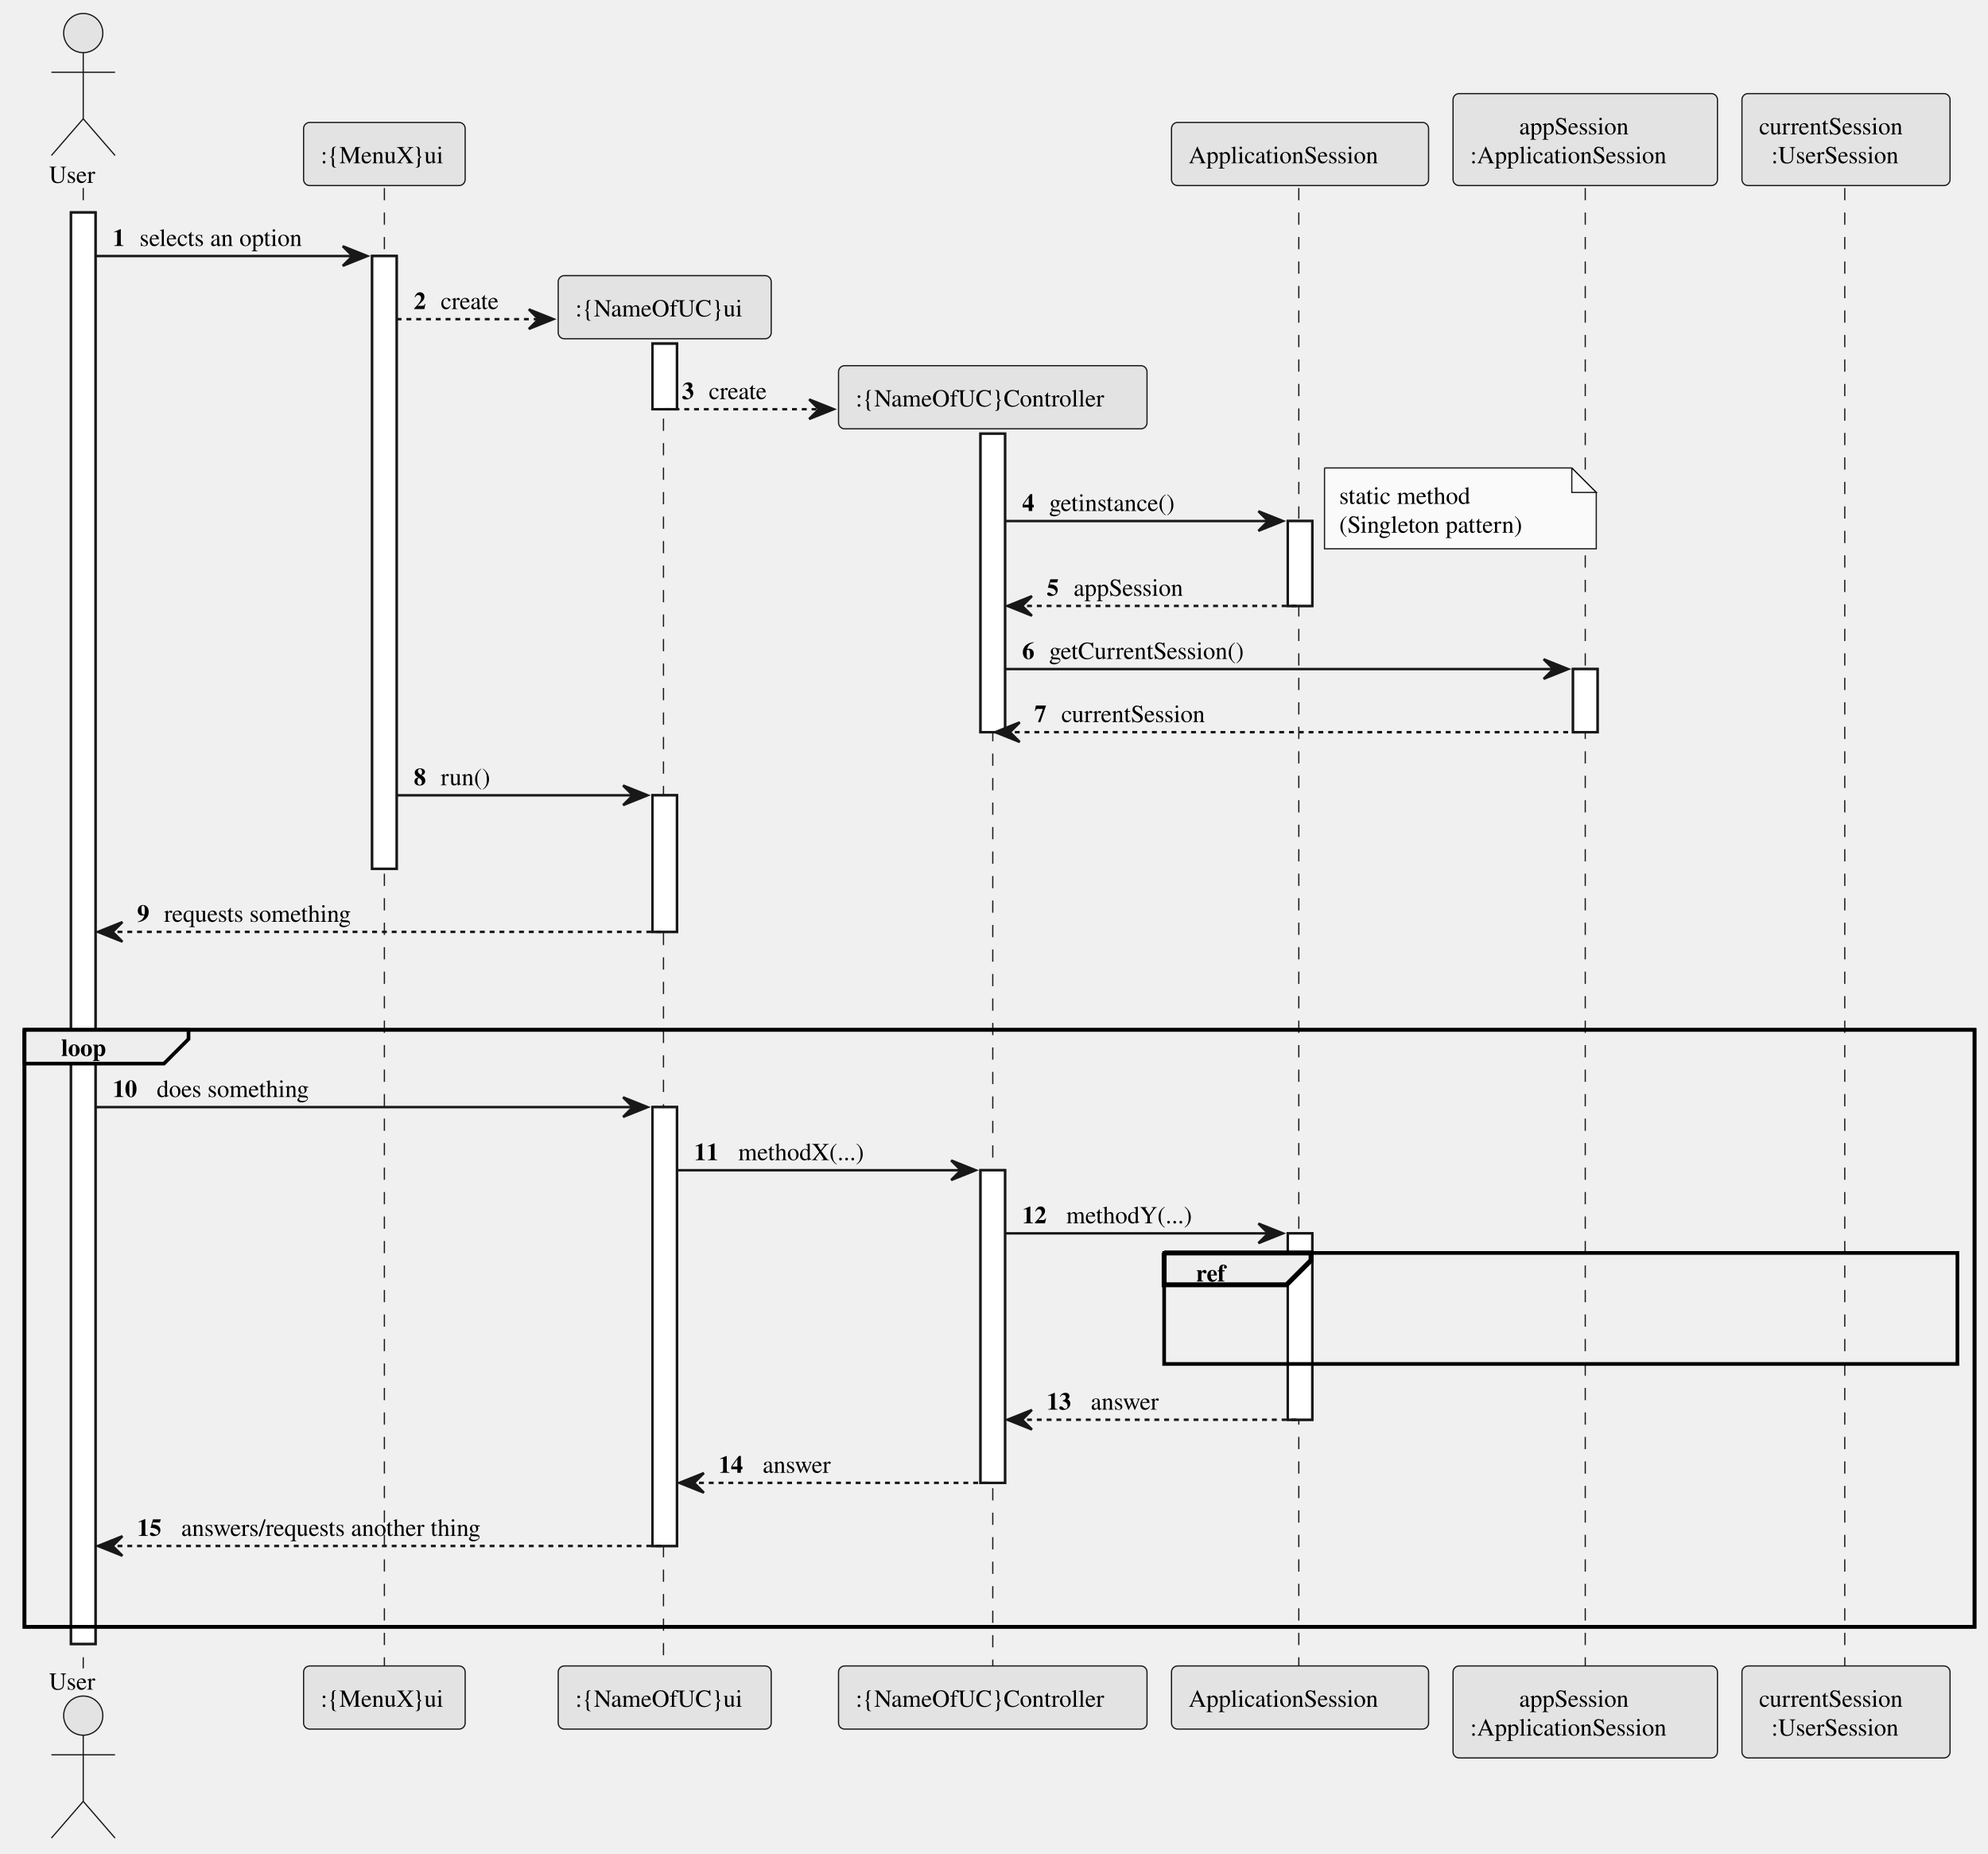
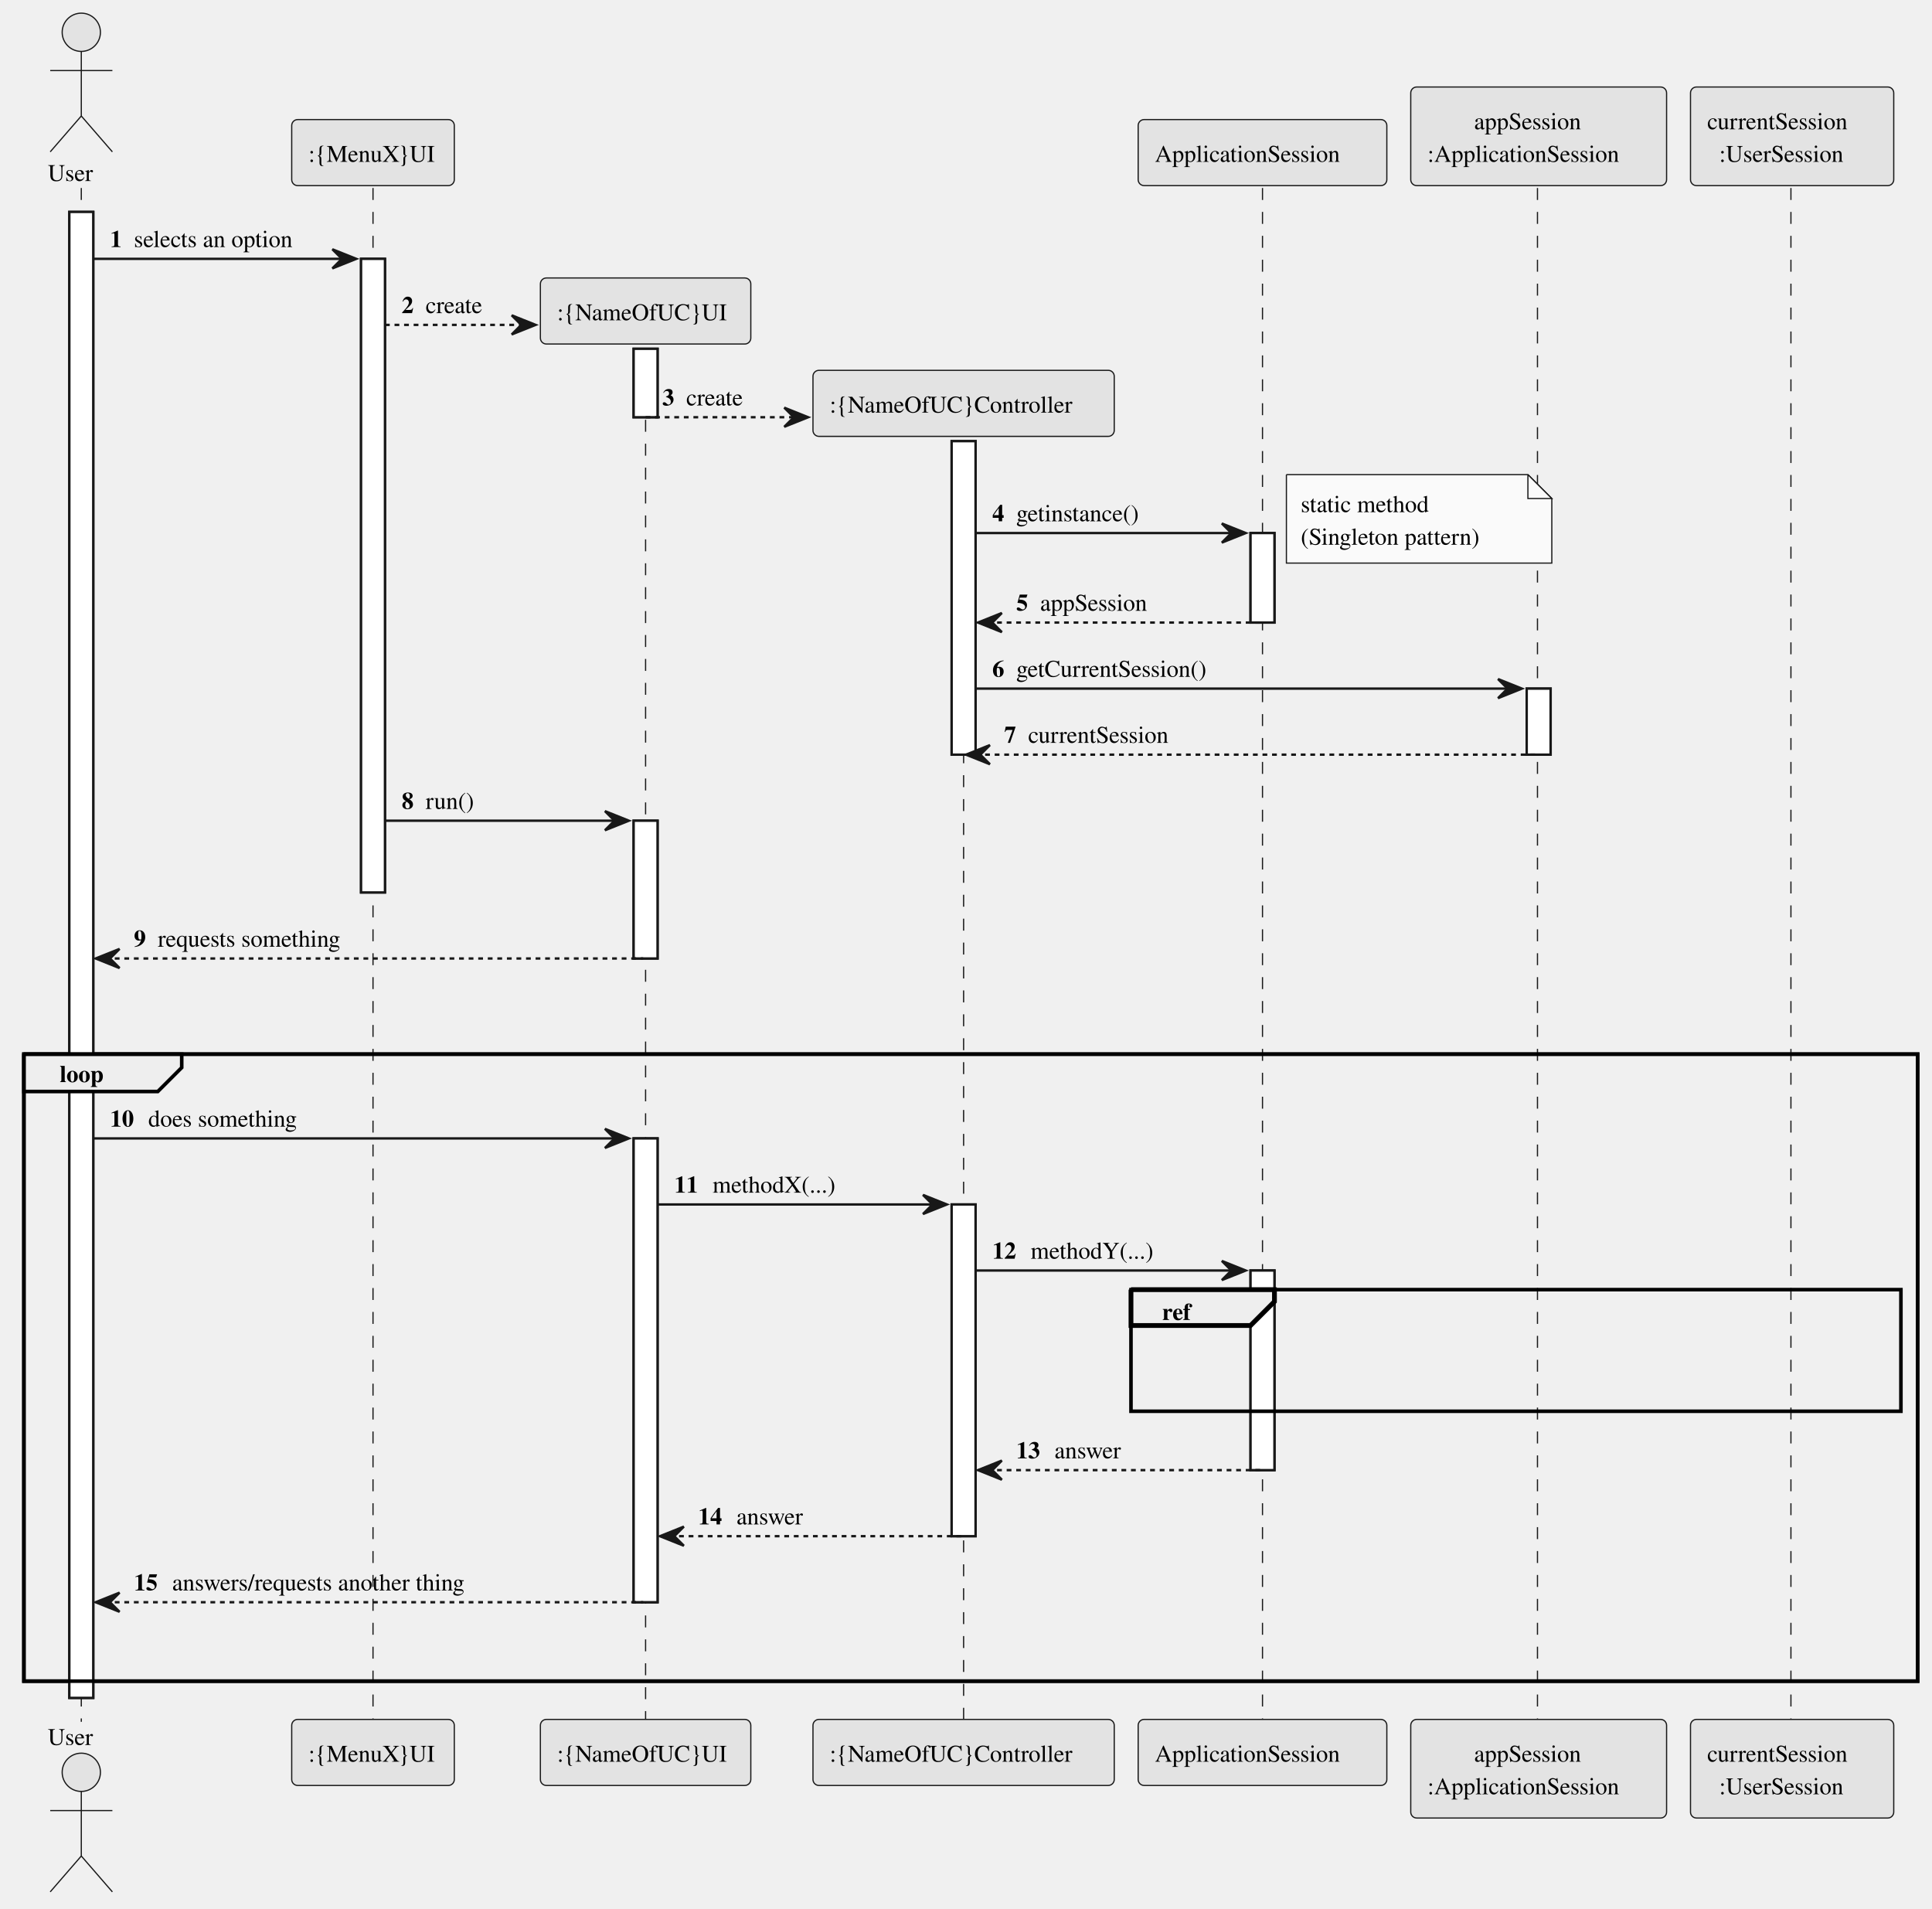
- <svg xmlns="http://www.w3.org/2000/svg" contentStyleType="text/css" height="757px" preserveAspectRatio="none" style="width:812px;height:757px;background:#FFFFFF;" version="1.1" viewBox="0 0 812 757" width="812px" zoomAndPan="magnify">
+ <svg xmlns="http://www.w3.org/2000/svg" contentStyleType="text/css" height="798px" preserveAspectRatio="none" style="width:808px;height:798px;background:#FFFFFF;" version="1.1" viewBox="0 0 808 798" width="808px" zoomAndPan="magnify">
  <defs />
  <g>
-     <rect fill="#FFFFFF" height="584.547" style="stroke:#181818;stroke-width:1.0;" width="10" x="29" y="86.777" />
-     <rect fill="#FFFFFF" height="250.219" style="stroke:#181818;stroke-width:1.0;" width="10" x="152" y="104.555" />
-     <rect fill="#FFFFFF" height="26.777" style="stroke:#181818;stroke-width:1.0;" width="10" x="266.5" y="140.332" />
-     <rect fill="#FFFFFF" height="55.777" style="stroke:#181818;stroke-width:1.0;" width="10" x="266.5" y="324.773" />
-     <rect fill="#FFFFFF" height="179.219" style="stroke:#181818;stroke-width:1.0;" width="10" x="266.5" y="452.106" />
-     <rect fill="#FFFFFF" height="121.887" style="stroke:#181818;stroke-width:1.0;" width="10" x="400.5" y="177.109" />
-     <rect fill="#FFFFFF" height="127.664" style="stroke:#181818;stroke-width:1.0;" width="10" x="400.5" y="477.883" />
-     <rect fill="#FFFFFF" height="34.666" style="stroke:#181818;stroke-width:1.0;" width="10" x="526" y="212.775" />
-     <rect fill="#FFFFFF" height="76.109" style="stroke:#181818;stroke-width:1.0;" width="10" x="526" y="503.66" />
-     <rect fill="#FFFFFF" height="25.777" style="stroke:#181818;stroke-width:1.0;" width="10" x="642.5" y="273.219" />
-     <rect fill="none" height="243.773" style="stroke:#000000;stroke-width:1.5;" width="796.5" x="10" y="420.551" />
-     <line style="stroke:#181818;stroke-width:0.5;stroke-dasharray:5.0,5.0;" x1="34" x2="34" y1="76.777" y2="681.324" />
-     <line style="stroke:#181818;stroke-width:0.5;stroke-dasharray:5.0,5.0;" x1="157" x2="157" y1="76.777" y2="681.324" />
-     <line style="stroke:#181818;stroke-width:0.5;stroke-dasharray:5.0,5.0;" x1="271" x2="271" y1="140.943" y2="681.324" />
-     <line style="stroke:#181818;stroke-width:0.5;stroke-dasharray:5.0,5.0;" x1="405.5" x2="405.5" y1="177.721" y2="681.324" />
-     <line style="stroke:#181818;stroke-width:0.5;stroke-dasharray:5.0,5.0;" x1="530.5" x2="530.5" y1="76.777" y2="681.324" />
-     <line style="stroke:#181818;stroke-width:0.5;stroke-dasharray:5.0,5.0;" x1="647.5" x2="647.5" y1="76.777" y2="681.324" />
-     <line style="stroke:#181818;stroke-width:0.5;stroke-dasharray:5.0,5.0;" x1="753.5" x2="753.5" y1="76.777" y2="681.324" />
-     <text fill="#000000" font-family="Times" font-size="10" lengthAdjust="spacing" textLength="22" x="20" y="74.668">User</text>
+     <rect fill="#FFFFFF" height="621.4" style="stroke:#181818;stroke-width:1.0;" width="10" x="29" y="88.62" />
+     <rect fill="#FFFFFF" height="264.96" style="stroke:#181818;stroke-width:1.0;" width="10" x="151" y="108.24" />
+     <rect fill="#FFFFFF" height="28.62" style="stroke:#181818;stroke-width:1.0;" width="10" x="265" y="145.86" />
+     <rect fill="#FFFFFF" height="57.62" style="stroke:#181818;stroke-width:1.0;" width="10" x="265" y="343.2" />
+     <rect fill="#FFFFFF" height="193.96" style="stroke:#181818;stroke-width:1.0;" width="10" x="265" y="476.06" />
+     <rect fill="#FFFFFF" height="131.1" style="stroke:#181818;stroke-width:1.0;" width="10" x="398" y="184.48" />
+     <rect fill="#FFFFFF" height="138.72" style="stroke:#181818;stroke-width:1.0;" width="10" x="398" y="503.68" />
+     <rect fill="#FFFFFF" height="37.43" style="stroke:#181818;stroke-width:1.0;" width="10" x="523" y="222.91" />
+     <rect fill="#FFFFFF" height="83.48" style="stroke:#181818;stroke-width:1.0;" width="10" x="523" y="531.3" />
+     <rect fill="#FFFFFF" height="27.62" style="stroke:#181818;stroke-width:1.0;" width="10" x="638.5" y="287.96" />
+     <rect fill="none" height="262.2" style="stroke:#000000;stroke-width:1.5;" width="792" x="10" y="440.82" />
+     <line style="stroke:#181818;stroke-width:0.5;stroke-dasharray:5.0,5.0;" x1="34" x2="34" y1="78.62" y2="720.02" />
+     <line style="stroke:#181818;stroke-width:0.5;stroke-dasharray:5.0,5.0;" x1="156" x2="156" y1="78.62" y2="720.02" />
+     <line style="stroke:#181818;stroke-width:0.5;stroke-dasharray:5.0,5.0;" x1="270" x2="270" y1="145.55" y2="720.02" />
+     <line style="stroke:#181818;stroke-width:0.5;stroke-dasharray:5.0,5.0;" x1="403" x2="403" y1="184.17" y2="720.02" />
+     <line style="stroke:#181818;stroke-width:0.5;stroke-dasharray:5.0,5.0;" x1="528" x2="528" y1="78.62" y2="720.02" />
+     <line style="stroke:#181818;stroke-width:0.5;stroke-dasharray:5.0,5.0;" x1="643" x2="643" y1="78.62" y2="720.02" />
+     <line style="stroke:#181818;stroke-width:0.5;stroke-dasharray:5.0,5.0;" x1="749" x2="749" y1="78.62" y2="720.02" />
+     <text fill="#000000" font-family="Times" font-size="10" lengthAdjust="spacing" textLength="22" x="20" y="75.69">User</text>
    <ellipse cx="34" cy="13.5" fill="#E3E3E3" rx="8" ry="8" style="stroke:#181818;stroke-width:0.5;" />
    <path d="M34,21.5 L34,48.5 M21,29.5 L47,29.5 M34,48.5 L21,63.5 M34,48.5 L47,63.5 " fill="none" style="stroke:#181818;stroke-width:0.5;" />
-     <text fill="#000000" font-family="Times" font-size="10" lengthAdjust="spacing" textLength="22" x="20" y="689.992">User</text>
-     <ellipse cx="34" cy="700.602" fill="#E3E3E3" rx="8" ry="8" style="stroke:#181818;stroke-width:0.5;" />
-     <path d="M34,708.602 L34,735.602 M21,716.602 L47,716.602 M34,735.602 L21,750.602 M34,735.602 L47,750.602 " fill="none" style="stroke:#181818;stroke-width:0.5;" />
-     <rect fill="#E3E3E3" height="25.777" rx="2.5" ry="2.5" style="stroke:#181818;stroke-width:0.5;" width="66" x="124" y="50" />
-     <text fill="#000000" font-family="Times" font-size="10" lengthAdjust="spacing" textLength="52" x="131" y="66.668">:{MenuX}ui</text>
-     <rect fill="#E3E3E3" height="25.777" rx="2.5" ry="2.5" style="stroke:#181818;stroke-width:0.5;" width="66" x="124" y="680.324" />
-     <text fill="#000000" font-family="Times" font-size="10" lengthAdjust="spacing" textLength="52" x="131" y="696.992">:{MenuX}ui</text>
-     <rect fill="#E3E3E3" height="25.777" rx="2.5" ry="2.5" style="stroke:#181818;stroke-width:0.5;" width="87" x="228" y="680.324" />
-     <text fill="#000000" font-family="Times" font-size="10" lengthAdjust="spacing" textLength="73" x="235" y="696.992">:{NameOfUC}ui</text>
-     <rect fill="#E3E3E3" height="25.777" rx="2.5" ry="2.5" style="stroke:#181818;stroke-width:0.5;" width="126" x="342.5" y="680.324" />
-     <text fill="#000000" font-family="Times" font-size="10" lengthAdjust="spacing" textLength="112" x="349.5" y="696.992">:{NameOfUC}Controller</text>
-     <rect fill="#E3E3E3" height="25.777" rx="2.5" ry="2.5" style="stroke:#181818;stroke-width:0.5;" width="105" x="478.5" y="50" />
-     <text fill="#000000" font-family="Times" font-size="10" lengthAdjust="spacing" textLength="91" x="485.5" y="66.668">ApplicationSession</text>
-     <rect fill="#E3E3E3" height="25.777" rx="2.5" ry="2.5" style="stroke:#181818;stroke-width:0.5;" width="105" x="478.5" y="680.324" />
-     <text fill="#000000" font-family="Times" font-size="10" lengthAdjust="spacing" textLength="91" x="485.5" y="696.992">ApplicationSession</text>
-     <rect fill="#E3E3E3" height="37.555" rx="2.5" ry="2.5" style="stroke:#181818;stroke-width:0.5;" width="108" x="593.5" y="38.223" />
-     <text fill="#000000" font-family="Times" font-size="10" lengthAdjust="spacing" textLength="54" x="620.5" y="54.891">appSession</text>
-     <text fill="#000000" font-family="Times" font-size="10" lengthAdjust="spacing" textLength="94" x="600.5" y="66.668">:ApplicationSession</text>
-     <rect fill="#E3E3E3" height="37.555" rx="2.5" ry="2.5" style="stroke:#181818;stroke-width:0.5;" width="108" x="593.5" y="680.324" />
-     <text fill="#000000" font-family="Times" font-size="10" lengthAdjust="spacing" textLength="54" x="620.5" y="696.992">appSession</text>
-     <text fill="#000000" font-family="Times" font-size="10" lengthAdjust="spacing" textLength="94" x="600.5" y="708.769">:ApplicationSession</text>
-     <rect fill="#E3E3E3" height="37.555" rx="2.5" ry="2.5" style="stroke:#181818;stroke-width:0.5;" width="85" x="711.5" y="38.223" />
-     <text fill="#000000" font-family="Times" font-size="10" lengthAdjust="spacing" textLength="71" x="718.5" y="54.891">currentSession</text>
-     <text fill="#000000" font-family="Times" font-size="10" lengthAdjust="spacing" textLength="61" x="723.5" y="66.668">:UserSession</text>
-     <rect fill="#E3E3E3" height="37.555" rx="2.5" ry="2.5" style="stroke:#181818;stroke-width:0.5;" width="85" x="711.5" y="680.324" />
-     <text fill="#000000" font-family="Times" font-size="10" lengthAdjust="spacing" textLength="71" x="718.5" y="696.992">currentSession</text>
-     <text fill="#000000" font-family="Times" font-size="10" lengthAdjust="spacing" textLength="61" x="723.5" y="708.769">:UserSession</text>
-     <rect fill="#FFFFFF" height="584.547" style="stroke:#181818;stroke-width:1.0;" width="10" x="29" y="86.777" />
-     <rect fill="#FFFFFF" height="250.219" style="stroke:#181818;stroke-width:1.0;" width="10" x="152" y="104.555" />
-     <rect fill="#FFFFFF" height="26.777" style="stroke:#181818;stroke-width:1.0;" width="10" x="266.5" y="140.332" />
-     <rect fill="#FFFFFF" height="55.777" style="stroke:#181818;stroke-width:1.0;" width="10" x="266.5" y="324.773" />
-     <rect fill="#FFFFFF" height="179.219" style="stroke:#181818;stroke-width:1.0;" width="10" x="266.5" y="452.106" />
-     <rect fill="#FFFFFF" height="121.887" style="stroke:#181818;stroke-width:1.0;" width="10" x="400.5" y="177.109" />
-     <rect fill="#FFFFFF" height="127.664" style="stroke:#181818;stroke-width:1.0;" width="10" x="400.5" y="477.883" />
-     <rect fill="#FFFFFF" height="34.666" style="stroke:#181818;stroke-width:1.0;" width="10" x="526" y="212.775" />
-     <rect fill="#FFFFFF" height="76.109" style="stroke:#181818;stroke-width:1.0;" width="10" x="526" y="503.66" />
-     <rect fill="#FFFFFF" height="25.777" style="stroke:#181818;stroke-width:1.0;" width="10" x="642.5" y="273.219" />
-     <polygon fill="#181818" points="140,100.555,150,104.555,140,108.555,144,104.555" style="stroke:#181818;stroke-width:1.0;" />
-     <line style="stroke:#181818;stroke-width:1.0;" x1="39" x2="146" y1="104.555" y2="104.555" />
-     <text fill="#000000" font-family="Times" font-size="10" font-weight="bold" lengthAdjust="spacing" textLength="7" x="46" y="100.445">1</text>
-     <text fill="#000000" font-family="Times" font-size="10" lengthAdjust="spacing" textLength="83" x="57" y="100.445">selects an option</text>
-     <polygon fill="#181818" points="216,126.332,226,130.332,216,134.332,220,130.332" style="stroke:#181818;stroke-width:1.0;" />
-     <line style="stroke:#181818;stroke-width:1.0;stroke-dasharray:2.0,2.0;" x1="162" x2="222" y1="130.332" y2="130.332" />
-     <text fill="#000000" font-family="Times" font-size="10" font-weight="bold" lengthAdjust="spacing" textLength="7" x="169" y="126.223">2</text>
-     <text fill="#000000" font-family="Times" font-size="10" lengthAdjust="spacing" textLength="31" x="180" y="126.223">create</text>
-     <rect fill="#E3E3E3" height="25.777" rx="2.5" ry="2.5" style="stroke:#181818;stroke-width:0.5;" width="87" x="228" y="112.555" />
-     <text fill="#000000" font-family="Times" font-size="10" lengthAdjust="spacing" textLength="73" x="235" y="129.223">:{NameOfUC}ui</text>
-     <polygon fill="#181818" points="330.5,163.109,340.5,167.109,330.5,171.109,334.5,167.109" style="stroke:#181818;stroke-width:1.0;" />
-     <line style="stroke:#181818;stroke-width:1.0;stroke-dasharray:2.0,2.0;" x1="271.5" x2="336.5" y1="167.109" y2="167.109" />
-     <text fill="#000000" font-family="Times" font-size="10" font-weight="bold" lengthAdjust="spacing" textLength="7" x="278.5" y="163">3</text>
-     <text fill="#000000" font-family="Times" font-size="10" lengthAdjust="spacing" textLength="31" x="289.5" y="163">create</text>
-     <rect fill="#E3E3E3" height="25.777" rx="2.5" ry="2.5" style="stroke:#181818;stroke-width:0.5;" width="126" x="342.5" y="149.332" />
-     <text fill="#000000" font-family="Times" font-size="10" lengthAdjust="spacing" textLength="112" x="349.5" y="166">:{NameOfUC}Controller</text>
-     <polygon fill="#181818" points="514,208.775,524,212.775,514,216.775,518,212.775" style="stroke:#181818;stroke-width:1.0;" />
-     <line style="stroke:#181818;stroke-width:1.0;" x1="410.5" x2="520" y1="212.775" y2="212.775" />
-     <text fill="#000000" font-family="Times" font-size="10" font-weight="bold" lengthAdjust="spacing" textLength="7" x="417.5" y="208.666">4</text>
-     <text fill="#000000" font-family="Times" font-size="10" lengthAdjust="spacing" textLength="63" x="428.5" y="208.666">getinstance()</text>
-     <path d="M541,191.109 L541,224.109 L652,224.109 L652,201.109 L642,191.109 L541,191.109 " fill="#FAFAFA" style="stroke:#181818;stroke-width:0.5;" />
-     <path d="M642,191.109 L642,201.109 L652,201.109 L642,191.109 " fill="#FAFAFA" style="stroke:#181818;stroke-width:0.5;" />
-     <text fill="#000000" font-family="Times" font-size="10" lengthAdjust="spacing" textLength="67" x="547" y="205.777">static method</text>
-     <text fill="#000000" font-family="Times" font-size="10" lengthAdjust="spacing" textLength="90" x="547" y="217.555">(Singleton pattern)</text>
-     <polygon fill="#181818" points="421.5,243.441,411.5,247.441,421.5,251.441,417.5,247.441" style="stroke:#181818;stroke-width:1.0;" />
-     <line style="stroke:#181818;stroke-width:1.0;stroke-dasharray:2.0,2.0;" x1="415.5" x2="530" y1="247.441" y2="247.441" />
-     <text fill="#000000" font-family="Times" font-size="10" font-weight="bold" lengthAdjust="spacing" textLength="7" x="427.5" y="243.332">5</text>
-     <text fill="#000000" font-family="Times" font-size="10" lengthAdjust="spacing" textLength="54" x="438.5" y="243.332">appSession</text>
-     <polygon fill="#181818" points="630.5,269.219,640.5,273.219,630.5,277.219,634.5,273.219" style="stroke:#181818;stroke-width:1.0;" />
-     <line style="stroke:#181818;stroke-width:1.0;" x1="410.5" x2="636.5" y1="273.219" y2="273.219" />
-     <text fill="#000000" font-family="Times" font-size="10" font-weight="bold" lengthAdjust="spacing" textLength="7" x="417.5" y="269.109">6</text>
-     <text fill="#000000" font-family="Times" font-size="10" lengthAdjust="spacing" textLength="95" x="428.5" y="269.109">getCurrentSession()</text>
-     <polygon fill="#181818" points="416.5,294.996,406.5,298.996,416.5,302.996,412.5,298.996" style="stroke:#181818;stroke-width:1.0;" />
-     <line style="stroke:#181818;stroke-width:1.0;stroke-dasharray:2.0,2.0;" x1="410.5" x2="646.5" y1="298.996" y2="298.996" />
-     <text fill="#000000" font-family="Times" font-size="10" font-weight="bold" lengthAdjust="spacing" textLength="7" x="422.5" y="294.887">7</text>
-     <text fill="#000000" font-family="Times" font-size="10" lengthAdjust="spacing" textLength="71" x="433.5" y="294.887">currentSession</text>
-     <polygon fill="#181818" points="254.5,320.773,264.5,324.773,254.5,328.773,258.5,324.773" style="stroke:#181818;stroke-width:1.0;" />
-     <line style="stroke:#181818;stroke-width:1.0;" x1="162" x2="260.5" y1="324.773" y2="324.773" />
-     <text fill="#000000" font-family="Times" font-size="10" font-weight="bold" lengthAdjust="spacing" textLength="7" x="169" y="320.664">8</text>
-     <text fill="#000000" font-family="Times" font-size="10" lengthAdjust="spacing" textLength="22" x="180" y="320.664">run()</text>
-     <polygon fill="#181818" points="50,376.551,40,380.551,50,384.551,46,380.551" style="stroke:#181818;stroke-width:1.0;" />
-     <line style="stroke:#181818;stroke-width:1.0;stroke-dasharray:2.0,2.0;" x1="44" x2="270.5" y1="380.551" y2="380.551" />
-     <text fill="#000000" font-family="Times" font-size="10" font-weight="bold" lengthAdjust="spacing" textLength="7" x="56" y="376.441">9</text>
-     <text fill="#000000" font-family="Times" font-size="10" lengthAdjust="spacing" textLength="96" x="67" y="376.441">requests something</text>
-     <path d="M10,420.551 L77,420.551 L77,424.328 L67,434.328 L10,434.328 L10,420.551 " fill="#EEEEEE" style="stroke:#000000;stroke-width:1.5;" />
-     <rect fill="none" height="243.773" style="stroke:#000000;stroke-width:1.5;" width="796.5" x="10" y="420.551" />
-     <text fill="#000000" font-family="Times" font-size="10" font-weight="bold" lengthAdjust="spacing" textLength="22" x="25" y="431.219">loop</text>
-     <polygon fill="#181818" points="254.5,448.106,264.5,452.106,254.5,456.106,258.5,452.106" style="stroke:#181818;stroke-width:1.0;" />
-     <line style="stroke:#181818;stroke-width:1.0;" x1="39" x2="260.5" y1="452.106" y2="452.106" />
-     <text fill="#000000" font-family="Times" font-size="10" font-weight="bold" lengthAdjust="spacing" textLength="14" x="46" y="447.996">10</text>
-     <text fill="#000000" font-family="Times" font-size="10" lengthAdjust="spacing" textLength="77" x="64" y="447.996">does something</text>
-     <polygon fill="#181818" points="388.5,473.883,398.5,477.883,388.5,481.883,392.5,477.883" style="stroke:#181818;stroke-width:1.0;" />
-     <line style="stroke:#181818;stroke-width:1.0;" x1="276.5" x2="394.5" y1="477.883" y2="477.883" />
-     <text fill="#000000" font-family="Times" font-size="10" font-weight="bold" lengthAdjust="spacing" textLength="14" x="283.5" y="473.773">11</text>
-     <text fill="#000000" font-family="Times" font-size="10" lengthAdjust="spacing" textLength="58" x="301.5" y="473.773">methodX(...)</text>
-     <polygon fill="#181818" points="514,499.66,524,503.66,514,507.66,518,503.66" style="stroke:#181818;stroke-width:1.0;" />
-     <line style="stroke:#181818;stroke-width:1.0;" x1="410.5" x2="520" y1="503.66" y2="503.66" />
-     <text fill="#000000" font-family="Times" font-size="10" font-weight="bold" lengthAdjust="spacing" textLength="14" x="417.5" y="499.551">12</text>
-     <text fill="#000000" font-family="Times" font-size="10" lengthAdjust="spacing" textLength="58" x="435.5" y="499.551">methodY(...)</text>
-     <rect fill="none" height="45.332" style="stroke:#000000;stroke-width:1.5;" width="324" x="475.5" y="511.66" />
-     <path d="M475.5,511.66 L535.5,511.66 L535.5,514.66 L525.5,524.66 L475.5,524.66 L475.5,511.66 " fill="#EEEEEE" style="stroke:#000000;stroke-width:2.0;" />
-     <text fill="#000000" font-family="Times" font-size="10" font-weight="bold" lengthAdjust="spacing" textLength="15" x="488.5" y="523.328">ref</text>
-     <text fill="#000000" font-family="Times" font-size="10" lengthAdjust="spacing" textLength="3" x="636" y="538.328"> </text>
-     <text fill="#000000" font-family="Times" font-size="10" lengthAdjust="spacing" textLength="3" x="636" y="550.106"> </text>
-     <polygon fill="#181818" points="421.5,575.769,411.5,579.769,421.5,583.769,417.5,579.769" style="stroke:#181818;stroke-width:1.0;" />
-     <line style="stroke:#181818;stroke-width:1.0;stroke-dasharray:2.0,2.0;" x1="415.5" x2="530" y1="579.769" y2="579.769" />
-     <text fill="#000000" font-family="Times" font-size="10" font-weight="bold" lengthAdjust="spacing" textLength="14" x="427.5" y="575.66">13</text>
-     <text fill="#000000" font-family="Times" font-size="10" lengthAdjust="spacing" textLength="35" x="445.5" y="575.66">answer</text>
-     <polygon fill="#181818" points="287.5,601.547,277.5,605.547,287.5,609.547,283.5,605.547" style="stroke:#181818;stroke-width:1.0;" />
-     <line style="stroke:#181818;stroke-width:1.0;stroke-dasharray:2.0,2.0;" x1="281.5" x2="404.5" y1="605.547" y2="605.547" />
-     <text fill="#000000" font-family="Times" font-size="10" font-weight="bold" lengthAdjust="spacing" textLength="14" x="293.5" y="601.438">14</text>
-     <text fill="#000000" font-family="Times" font-size="10" lengthAdjust="spacing" textLength="35" x="311.5" y="601.438">answer</text>
-     <polygon fill="#181818" points="50,627.324,40,631.324,50,635.324,46,631.324" style="stroke:#181818;stroke-width:1.0;" />
-     <line style="stroke:#181818;stroke-width:1.0;stroke-dasharray:2.0,2.0;" x1="44" x2="270.5" y1="631.324" y2="631.324" />
-     <text fill="#000000" font-family="Times" font-size="10" font-weight="bold" lengthAdjust="spacing" textLength="14" x="56" y="627.215">15</text>
-     <text fill="#000000" font-family="Times" font-size="10" lengthAdjust="spacing" textLength="156" x="74" y="627.215">answers/requests another thing</text>
+     <text fill="#000000" font-family="Times" font-size="10" lengthAdjust="spacing" textLength="22" x="20" y="729.71">User</text>
+     <ellipse cx="34" cy="741.14" fill="#E3E3E3" rx="8" ry="8" style="stroke:#181818;stroke-width:0.5;" />
+     <path d="M34,749.14 L34,776.14 M21,757.14 L47,757.14 M34,776.14 L21,791.14 M34,776.14 L47,791.14 " fill="none" style="stroke:#181818;stroke-width:0.5;" />
+     <rect fill="#E3E3E3" height="27.62" rx="2.5" ry="2.5" style="stroke:#181818;stroke-width:0.5;" width="68" x="122" y="50" />
+     <text fill="#000000" font-family="Times" font-size="10" lengthAdjust="spacing" textLength="54" x="129" y="67.69">:{MenuX}UI</text>
+     <rect fill="#E3E3E3" height="27.62" rx="2.5" ry="2.5" style="stroke:#181818;stroke-width:0.5;" width="68" x="122" y="719.02" />
+     <text fill="#000000" font-family="Times" font-size="10" lengthAdjust="spacing" textLength="54" x="129" y="736.71">:{MenuX}UI</text>
+     <rect fill="#E3E3E3" height="27.62" rx="2.5" ry="2.5" style="stroke:#181818;stroke-width:0.5;" width="88" x="226" y="719.02" />
+     <text fill="#000000" font-family="Times" font-size="10" lengthAdjust="spacing" textLength="74" x="233" y="736.71">:{NameOfUC}UI</text>
+     <rect fill="#E3E3E3" height="27.62" rx="2.5" ry="2.5" style="stroke:#181818;stroke-width:0.5;" width="126" x="340" y="719.02" />
+     <text fill="#000000" font-family="Times" font-size="10" lengthAdjust="spacing" textLength="112" x="347" y="736.71">:{NameOfUC}Controller</text>
+     <rect fill="#E3E3E3" height="27.62" rx="2.5" ry="2.5" style="stroke:#181818;stroke-width:0.5;" width="104" x="476" y="50" />
+     <text fill="#000000" font-family="Times" font-size="10" lengthAdjust="spacing" textLength="90" x="483" y="67.69">ApplicationSession</text>
+     <rect fill="#E3E3E3" height="27.62" rx="2.5" ry="2.5" style="stroke:#181818;stroke-width:0.5;" width="104" x="476" y="719.02" />
+     <text fill="#000000" font-family="Times" font-size="10" lengthAdjust="spacing" textLength="90" x="483" y="736.71">ApplicationSession</text>
+     <rect fill="#E3E3E3" height="41.24" rx="2.5" ry="2.5" style="stroke:#181818;stroke-width:0.5;" width="107" x="590" y="36.38" />
+     <text fill="#000000" font-family="Times" font-size="10" lengthAdjust="spacing" textLength="54" x="616.5" y="54.07">appSession</text>
+     <text fill="#000000" font-family="Times" font-size="10" lengthAdjust="spacing" textLength="93" x="597" y="67.69">:ApplicationSession</text>
+     <rect fill="#E3E3E3" height="41.24" rx="2.5" ry="2.5" style="stroke:#181818;stroke-width:0.5;" width="107" x="590" y="719.02" />
+     <text fill="#000000" font-family="Times" font-size="10" lengthAdjust="spacing" textLength="54" x="616.5" y="736.71">appSession</text>
+     <text fill="#000000" font-family="Times" font-size="10" lengthAdjust="spacing" textLength="93" x="597" y="750.33">:ApplicationSession</text>
+     <rect fill="#E3E3E3" height="41.24" rx="2.5" ry="2.5" style="stroke:#181818;stroke-width:0.5;" width="85" x="707" y="36.38" />
+     <text fill="#000000" font-family="Times" font-size="10" lengthAdjust="spacing" textLength="71" x="714" y="54.07">currentSession</text>
+     <text fill="#000000" font-family="Times" font-size="10" lengthAdjust="spacing" textLength="61" x="719" y="67.69">:UserSession</text>
+     <rect fill="#E3E3E3" height="41.24" rx="2.5" ry="2.5" style="stroke:#181818;stroke-width:0.5;" width="85" x="707" y="719.02" />
+     <text fill="#000000" font-family="Times" font-size="10" lengthAdjust="spacing" textLength="71" x="714" y="736.71">currentSession</text>
+     <text fill="#000000" font-family="Times" font-size="10" lengthAdjust="spacing" textLength="61" x="719" y="750.33">:UserSession</text>
+     <rect fill="#FFFFFF" height="621.4" style="stroke:#181818;stroke-width:1.0;" width="10" x="29" y="88.62" />
+     <rect fill="#FFFFFF" height="264.96" style="stroke:#181818;stroke-width:1.0;" width="10" x="151" y="108.24" />
+     <rect fill="#FFFFFF" height="28.62" style="stroke:#181818;stroke-width:1.0;" width="10" x="265" y="145.86" />
+     <rect fill="#FFFFFF" height="57.62" style="stroke:#181818;stroke-width:1.0;" width="10" x="265" y="343.2" />
+     <rect fill="#FFFFFF" height="193.96" style="stroke:#181818;stroke-width:1.0;" width="10" x="265" y="476.06" />
+     <rect fill="#FFFFFF" height="131.1" style="stroke:#181818;stroke-width:1.0;" width="10" x="398" y="184.48" />
+     <rect fill="#FFFFFF" height="138.72" style="stroke:#181818;stroke-width:1.0;" width="10" x="398" y="503.68" />
+     <rect fill="#FFFFFF" height="37.43" style="stroke:#181818;stroke-width:1.0;" width="10" x="523" y="222.91" />
+     <rect fill="#FFFFFF" height="83.48" style="stroke:#181818;stroke-width:1.0;" width="10" x="523" y="531.3" />
+     <rect fill="#FFFFFF" height="27.62" style="stroke:#181818;stroke-width:1.0;" width="10" x="638.5" y="287.96" />
+     <polygon fill="#181818" points="139,104.24,149,108.24,139,112.24,143,108.24" style="stroke:#181818;stroke-width:1.0;" />
+     <line style="stroke:#181818;stroke-width:1.0;" x1="39" x2="145" y1="108.24" y2="108.24" />
+     <text fill="#000000" font-family="Times" font-size="10" font-weight="bold" lengthAdjust="spacing" textLength="6" x="46" y="103.31">1</text>
+     <text fill="#000000" font-family="Times" font-size="10" lengthAdjust="spacing" textLength="83" x="56" y="103.31">selects an option</text>
+     <polygon fill="#181818" points="214,131.86,224,135.86,214,139.86,218,135.86" style="stroke:#181818;stroke-width:1.0;" />
+     <line style="stroke:#181818;stroke-width:1.0;stroke-dasharray:2.0,2.0;" x1="161" x2="220" y1="135.86" y2="135.86" />
+     <text fill="#000000" font-family="Times" font-size="10" font-weight="bold" lengthAdjust="spacing" textLength="6" x="168" y="130.93">2</text>
+     <text fill="#000000" font-family="Times" font-size="10" lengthAdjust="spacing" textLength="31" x="178" y="130.93">create</text>
+     <rect fill="#E3E3E3" height="27.62" rx="2.5" ry="2.5" style="stroke:#181818;stroke-width:0.5;" width="88" x="226" y="116.24" />
+     <text fill="#000000" font-family="Times" font-size="10" lengthAdjust="spacing" textLength="74" x="233" y="133.93">:{NameOfUC}UI</text>
+     <polygon fill="#181818" points="328,170.48,338,174.48,328,178.48,332,174.48" style="stroke:#181818;stroke-width:1.0;" />
+     <line style="stroke:#181818;stroke-width:1.0;stroke-dasharray:2.0,2.0;" x1="270" x2="334" y1="174.48" y2="174.48" />
+     <text fill="#000000" font-family="Times" font-size="10" font-weight="bold" lengthAdjust="spacing" textLength="6" x="277" y="169.55">3</text>
+     <text fill="#000000" font-family="Times" font-size="10" lengthAdjust="spacing" textLength="31" x="287" y="169.55">create</text>
+     <rect fill="#E3E3E3" height="27.62" rx="2.5" ry="2.5" style="stroke:#181818;stroke-width:0.5;" width="126" x="340" y="154.86" />
+     <text fill="#000000" font-family="Times" font-size="10" lengthAdjust="spacing" textLength="112" x="347" y="172.55">:{NameOfUC}Controller</text>
+     <polygon fill="#181818" points="511,218.91,521,222.91,511,226.91,515,222.91" style="stroke:#181818;stroke-width:1.0;" />
+     <line style="stroke:#181818;stroke-width:1.0;" x1="408" x2="517" y1="222.91" y2="222.91" />
+     <text fill="#000000" font-family="Times" font-size="10" font-weight="bold" lengthAdjust="spacing" textLength="6" x="415" y="217.98">4</text>
+     <text fill="#000000" font-family="Times" font-size="10" lengthAdjust="spacing" textLength="63" x="425" y="217.98">getinstance()</text>
+     <path d="M538,198.48 L538,235.48 L649,235.48 L649,208.48 L639,198.48 L538,198.48 " fill="#FAFAFA" style="stroke:#181818;stroke-width:0.5;" />
+     <path d="M639,198.48 L639,208.48 L649,208.48 L639,198.48 " fill="#FAFAFA" style="stroke:#181818;stroke-width:0.5;" />
+     <text fill="#000000" font-family="Times" font-size="10" lengthAdjust="spacing" textLength="67" x="544" y="214.17">static method</text>
+     <text fill="#000000" font-family="Times" font-size="10" lengthAdjust="spacing" textLength="90" x="544" y="227.79">(Singleton pattern)</text>
+     <polygon fill="#181818" points="419,256.34,409,260.34,419,264.34,415,260.34" style="stroke:#181818;stroke-width:1.0;" />
+     <line style="stroke:#181818;stroke-width:1.0;stroke-dasharray:2.0,2.0;" x1="413" x2="527" y1="260.34" y2="260.34" />
+     <text fill="#000000" font-family="Times" font-size="10" font-weight="bold" lengthAdjust="spacing" textLength="6" x="425" y="255.41">5</text>
+     <text fill="#000000" font-family="Times" font-size="10" lengthAdjust="spacing" textLength="54" x="435" y="255.41">appSession</text>
+     <polygon fill="#181818" points="626.5,283.96,636.5,287.96,626.5,291.96,630.5,287.96" style="stroke:#181818;stroke-width:1.0;" />
+     <line style="stroke:#181818;stroke-width:1.0;" x1="408" x2="632.5" y1="287.96" y2="287.96" />
+     <text fill="#000000" font-family="Times" font-size="10" font-weight="bold" lengthAdjust="spacing" textLength="6" x="415" y="283.03">6</text>
+     <text fill="#000000" font-family="Times" font-size="10" lengthAdjust="spacing" textLength="94" x="425" y="283.03">getCurrentSession()</text>
+     <polygon fill="#181818" points="414,311.58,404,315.58,414,319.58,410,315.58" style="stroke:#181818;stroke-width:1.0;" />
+     <line style="stroke:#181818;stroke-width:1.0;stroke-dasharray:2.0,2.0;" x1="408" x2="642.5" y1="315.58" y2="315.58" />
+     <text fill="#000000" font-family="Times" font-size="10" font-weight="bold" lengthAdjust="spacing" textLength="6" x="420" y="310.65">7</text>
+     <text fill="#000000" font-family="Times" font-size="10" lengthAdjust="spacing" textLength="71" x="430" y="310.65">currentSession</text>
+     <polygon fill="#181818" points="253,339.2,263,343.2,253,347.2,257,343.2" style="stroke:#181818;stroke-width:1.0;" />
+     <line style="stroke:#181818;stroke-width:1.0;" x1="161" x2="259" y1="343.2" y2="343.2" />
+     <text fill="#000000" font-family="Times" font-size="10" font-weight="bold" lengthAdjust="spacing" textLength="6" x="168" y="338.27">8</text>
+     <text fill="#000000" font-family="Times" font-size="10" lengthAdjust="spacing" textLength="22" x="178" y="338.27">run()</text>
+     <polygon fill="#181818" points="50,396.82,40,400.82,50,404.82,46,400.82" style="stroke:#181818;stroke-width:1.0;" />
+     <line style="stroke:#181818;stroke-width:1.0;stroke-dasharray:2.0,2.0;" x1="44" x2="269" y1="400.82" y2="400.82" />
+     <text fill="#000000" font-family="Times" font-size="10" font-weight="bold" lengthAdjust="spacing" textLength="6" x="56" y="395.89">9</text>
+     <text fill="#000000" font-family="Times" font-size="10" lengthAdjust="spacing" textLength="96" x="66" y="395.89">requests something</text>
+     <path d="M10,440.82 L76,440.82 L76,446.44 L66,456.44 L10,456.44 L10,440.82 " fill="#EEEEEE" style="stroke:#000000;stroke-width:1.5;" />
+     <rect fill="none" height="262.2" style="stroke:#000000;stroke-width:1.5;" width="792" x="10" y="440.82" />
+     <text fill="#000000" font-family="Times" font-size="10" font-weight="bold" lengthAdjust="spacing" textLength="21" x="25" y="452.51">loop</text>
+     <polygon fill="#181818" points="253,472.06,263,476.06,253,480.06,257,476.06" style="stroke:#181818;stroke-width:1.0;" />
+     <line style="stroke:#181818;stroke-width:1.0;" x1="39" x2="259" y1="476.06" y2="476.06" />
+     <text fill="#000000" font-family="Times" font-size="10" font-weight="bold" lengthAdjust="spacing" textLength="12" x="46" y="471.13">10</text>
+     <text fill="#000000" font-family="Times" font-size="10" lengthAdjust="spacing" textLength="77" x="62" y="471.13">does something</text>
+     <polygon fill="#181818" points="386,499.68,396,503.68,386,507.68,390,503.68" style="stroke:#181818;stroke-width:1.0;" />
+     <line style="stroke:#181818;stroke-width:1.0;" x1="275" x2="392" y1="503.68" y2="503.68" />
+     <text fill="#000000" font-family="Times" font-size="10" font-weight="bold" lengthAdjust="spacing" textLength="12" x="282" y="498.75">11</text>
+     <text fill="#000000" font-family="Times" font-size="10" lengthAdjust="spacing" textLength="58" x="298" y="498.75">methodX(...)</text>
+     <polygon fill="#181818" points="511,527.3,521,531.3,511,535.3,515,531.3" style="stroke:#181818;stroke-width:1.0;" />
+     <line style="stroke:#181818;stroke-width:1.0;" x1="408" x2="517" y1="531.3" y2="531.3" />
+     <text fill="#000000" font-family="Times" font-size="10" font-weight="bold" lengthAdjust="spacing" textLength="12" x="415" y="526.37">12</text>
+     <text fill="#000000" font-family="Times" font-size="10" lengthAdjust="spacing" textLength="58" x="431" y="526.37">methodY(...)</text>
+     <rect fill="none" height="50.86" style="stroke:#000000;stroke-width:1.5;" width="322" x="473" y="539.3" />
+     <path d="M473,539.3 L533,539.3 L533,544.3 L523,554.3 L473,554.3 L473,539.3 " fill="#EEEEEE" style="stroke:#000000;stroke-width:2.0;" />
+     <text fill="#000000" font-family="Times" font-size="10" font-weight="bold" lengthAdjust="spacing" textLength="15" x="486" y="551.99">ref</text>
+     <text fill="#000000" font-family="Times" font-size="10" lengthAdjust="spacing" textLength="3" x="632.5" y="568.99"> </text>
+     <text fill="#000000" font-family="Times" font-size="10" lengthAdjust="spacing" textLength="3" x="632.5" y="582.61"> </text>
+     <polygon fill="#181818" points="419,610.78,409,614.78,419,618.78,415,614.78" style="stroke:#181818;stroke-width:1.0;" />
+     <line style="stroke:#181818;stroke-width:1.0;stroke-dasharray:2.0,2.0;" x1="413" x2="527" y1="614.78" y2="614.78" />
+     <text fill="#000000" font-family="Times" font-size="10" font-weight="bold" lengthAdjust="spacing" textLength="12" x="425" y="609.85">13</text>
+     <text fill="#000000" font-family="Times" font-size="10" lengthAdjust="spacing" textLength="35" x="441" y="609.85">answer</text>
+     <polygon fill="#181818" points="286,638.4,276,642.4,286,646.4,282,642.4" style="stroke:#181818;stroke-width:1.0;" />
+     <line style="stroke:#181818;stroke-width:1.0;stroke-dasharray:2.0,2.0;" x1="280" x2="402" y1="642.4" y2="642.4" />
+     <text fill="#000000" font-family="Times" font-size="10" font-weight="bold" lengthAdjust="spacing" textLength="12" x="292" y="637.47">14</text>
+     <text fill="#000000" font-family="Times" font-size="10" lengthAdjust="spacing" textLength="35" x="308" y="637.47">answer</text>
+     <polygon fill="#181818" points="50,666.02,40,670.02,50,674.02,46,670.02" style="stroke:#181818;stroke-width:1.0;" />
+     <line style="stroke:#181818;stroke-width:1.0;stroke-dasharray:2.0,2.0;" x1="44" x2="269" y1="670.02" y2="670.02" />
+     <text fill="#000000" font-family="Times" font-size="10" font-weight="bold" lengthAdjust="spacing" textLength="12" x="56" y="665.09">15</text>
+     <text fill="#000000" font-family="Times" font-size="10" lengthAdjust="spacing" textLength="155" x="72" y="665.09">answers/requests another thing</text>
  </g>
</svg>
